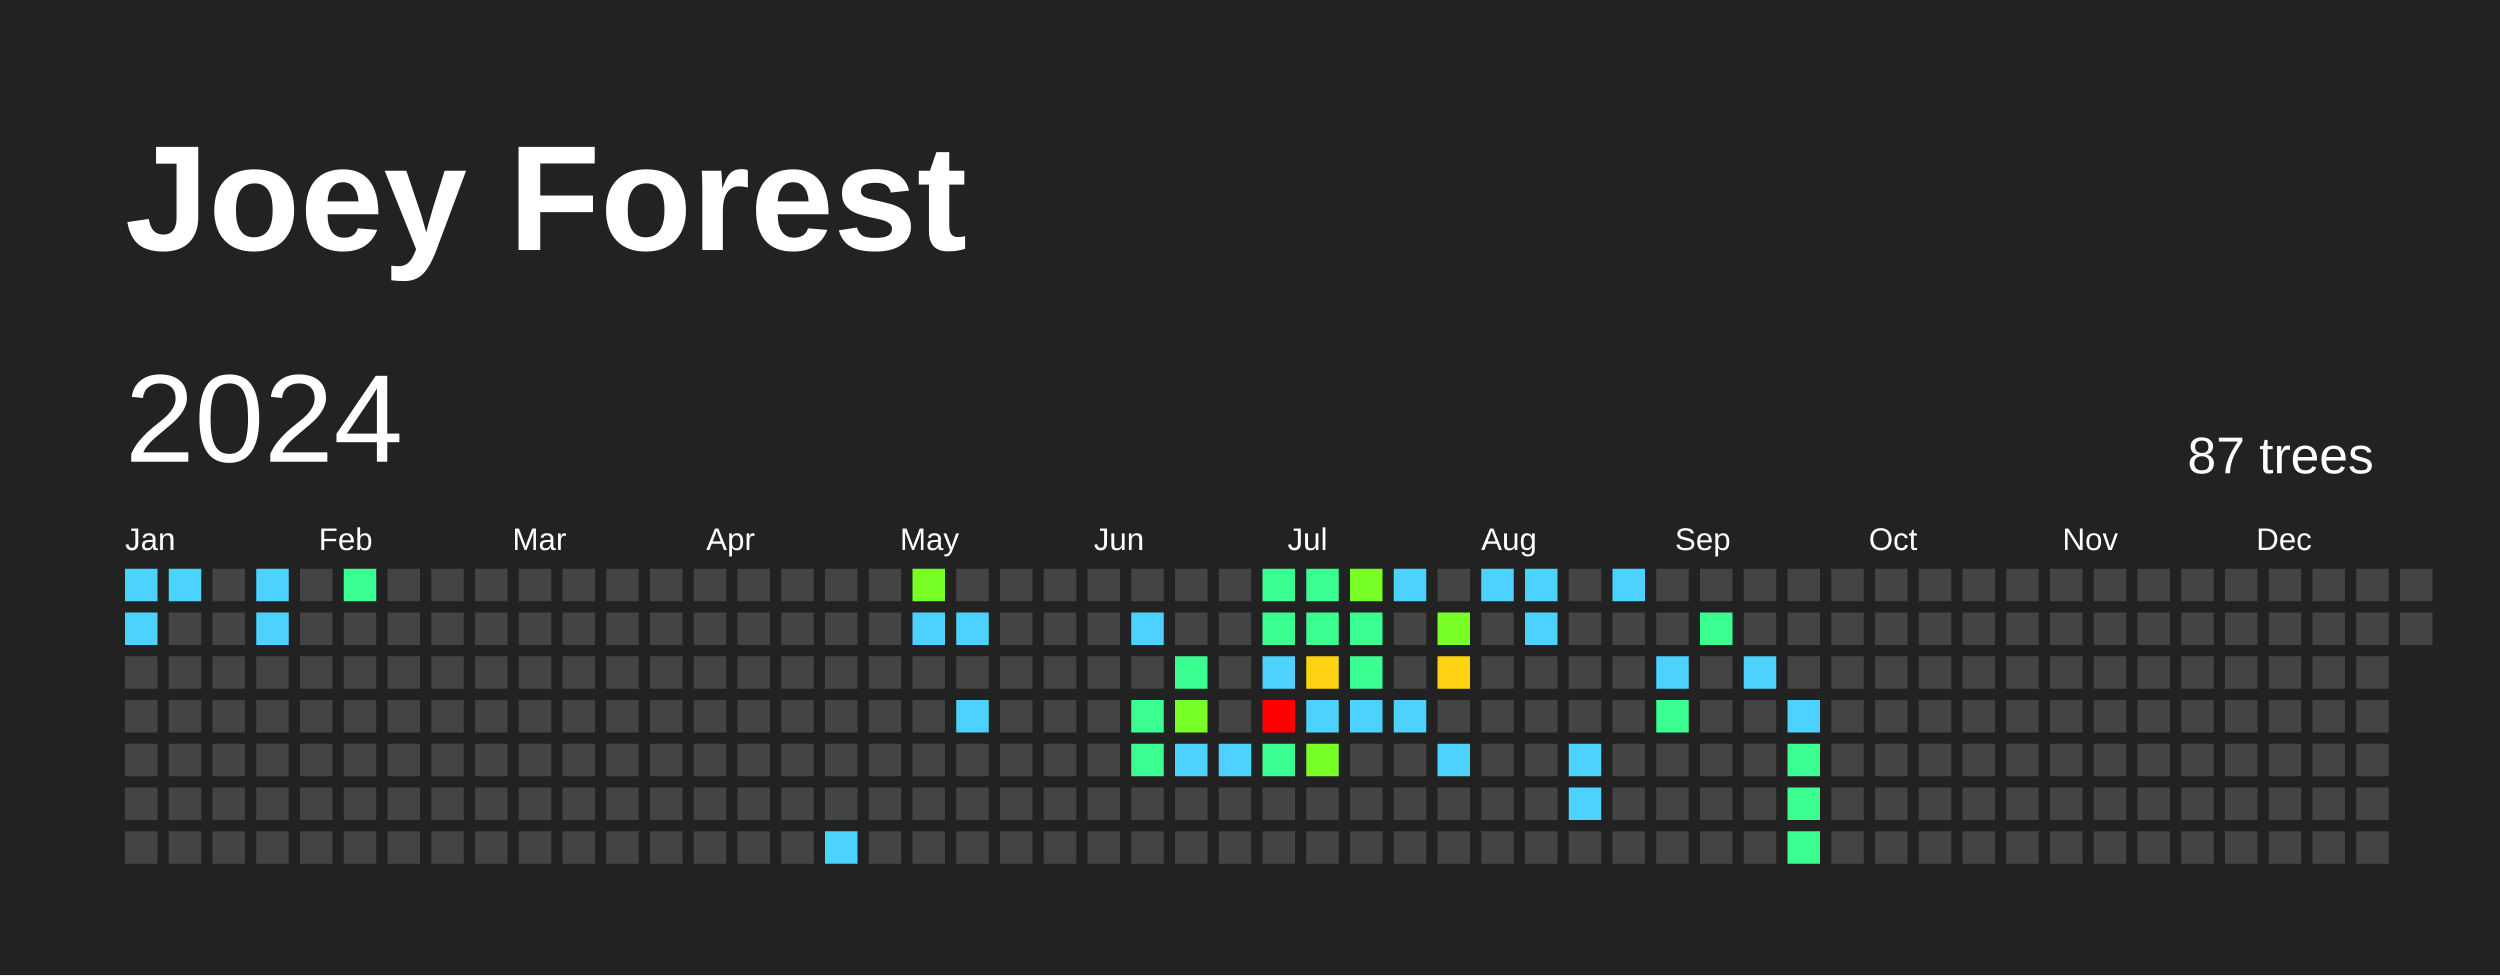
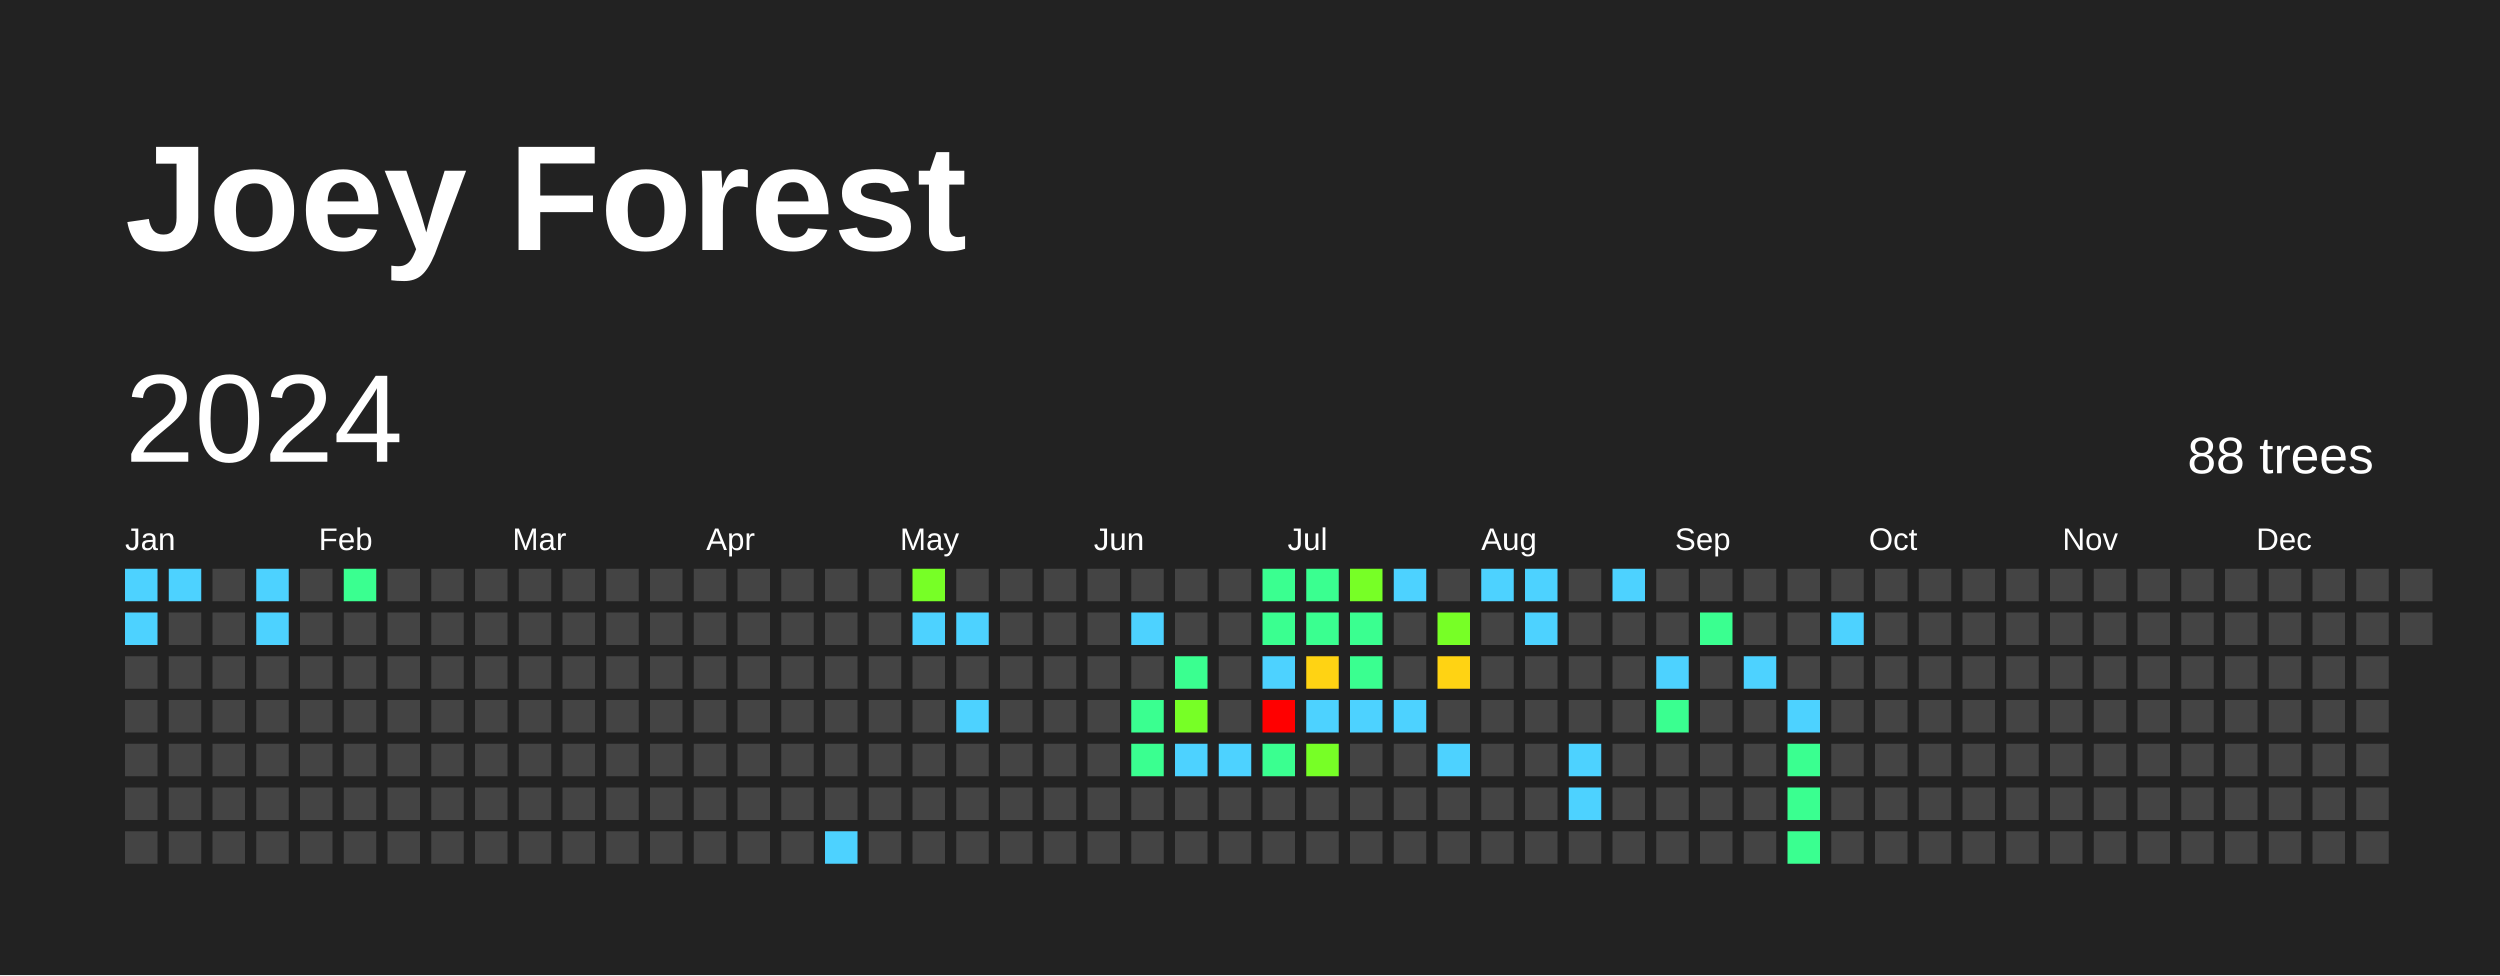
<svg xmlns="http://www.w3.org/2000/svg" baseProfile="full" height="78mm" version="1.1" viewBox="0,0,200,78" width="200mm">
  <defs />
  <rect fill="#222222" height="78" width="200" x="0" y="0" />
  <text fill="#FFFFFF" style="font-size:12px; font-family:Arial; font-weight:bold;" x="10" y="20">Joey Forest</text>
  <text dominant-baseline="hanging" fill="#FFFFFF" style="font-size:10.0px; font-family:Arial;" x="10" y="30">2024</text>
-   <text dominant-baseline="hanging" fill="#FFFFFF" style="font-size:4.125px; font-family:Arial;" x="175" y="35">87 trees</text>
+   <text dominant-baseline="hanging" fill="#FFFFFF" style="font-size:4.125px; font-family:Arial;" x="175" y="35">88 trees</text>
  <text fill="#FFFFFF" style="font-size:2.5px; font-family:Arial" x="10.0" y="44">Jan</text>
  <text fill="#FFFFFF" style="font-size:2.5px; font-family:Arial" x="25.5" y="44">Feb</text>
  <text fill="#FFFFFF" style="font-size:2.5px; font-family:Arial" x="41.0" y="44">Mar</text>
  <text fill="#FFFFFF" style="font-size:2.5px; font-family:Arial" x="56.5" y="44">Apr</text>
  <text fill="#FFFFFF" style="font-size:2.5px; font-family:Arial" x="72.0" y="44">May</text>
  <text fill="#FFFFFF" style="font-size:2.5px; font-family:Arial" x="87.5" y="44">Jun</text>
  <text fill="#FFFFFF" style="font-size:2.5px; font-family:Arial" x="103.0" y="44">Jul</text>
  <text fill="#FFFFFF" style="font-size:2.5px; font-family:Arial" x="118.5" y="44">Aug</text>
  <text fill="#FFFFFF" style="font-size:2.5px; font-family:Arial" x="134.0" y="44">Sep</text>
  <text fill="#FFFFFF" style="font-size:2.5px; font-family:Arial" x="149.5" y="44">Oct</text>
  <text fill="#FFFFFF" style="font-size:2.5px; font-family:Arial" x="165.0" y="44">Nov</text>
  <text fill="#FFFFFF" style="font-size:2.5px; font-family:Arial" x="180.5" y="44">Dec</text>
  <rect fill="#4dd2ff" height="2.6" width="2.6" x="10.0" y="45.5" />
  <rect fill="#4dd2ff" height="2.6" width="2.6" x="10.0" y="49.0" />
  <rect fill="#444444" height="2.6" width="2.6" x="10.0" y="52.5" />
  <rect fill="#444444" height="2.6" width="2.6" x="10.0" y="56.0" />
  <rect fill="#444444" height="2.6" width="2.6" x="10.0" y="59.5" />
  <rect fill="#444444" height="2.6" width="2.6" x="10.0" y="63.0" />
  <rect fill="#444444" height="2.6" width="2.6" x="10.0" y="66.5" />
  <rect fill="#4dd2ff" height="2.6" width="2.6" x="13.5" y="45.5" />
  <rect fill="#444444" height="2.6" width="2.6" x="13.5" y="49.0" />
  <rect fill="#444444" height="2.6" width="2.6" x="13.5" y="52.5" />
  <rect fill="#444444" height="2.6" width="2.6" x="13.5" y="56.0" />
  <rect fill="#444444" height="2.6" width="2.6" x="13.5" y="59.5" />
  <rect fill="#444444" height="2.6" width="2.6" x="13.5" y="63.0" />
  <rect fill="#444444" height="2.6" width="2.6" x="13.5" y="66.5" />
  <rect fill="#444444" height="2.6" width="2.6" x="17.0" y="45.5" />
  <rect fill="#444444" height="2.6" width="2.6" x="17.0" y="49.0" />
  <rect fill="#444444" height="2.6" width="2.6" x="17.0" y="52.5" />
  <rect fill="#444444" height="2.6" width="2.6" x="17.0" y="56.0" />
  <rect fill="#444444" height="2.6" width="2.6" x="17.0" y="59.5" />
  <rect fill="#444444" height="2.6" width="2.6" x="17.0" y="63.0" />
  <rect fill="#444444" height="2.6" width="2.6" x="17.0" y="66.5" />
  <rect fill="#4dd2ff" height="2.6" width="2.6" x="20.5" y="45.5" />
  <rect fill="#4dd2ff" height="2.6" width="2.6" x="20.5" y="49.0" />
  <rect fill="#444444" height="2.6" width="2.6" x="20.5" y="52.5" />
  <rect fill="#444444" height="2.6" width="2.6" x="20.5" y="56.0" />
  <rect fill="#444444" height="2.6" width="2.6" x="20.5" y="59.5" />
  <rect fill="#444444" height="2.6" width="2.6" x="20.5" y="63.0" />
  <rect fill="#444444" height="2.6" width="2.6" x="20.5" y="66.5" />
  <rect fill="#444444" height="2.6" width="2.6" x="24.0" y="45.5" />
  <rect fill="#444444" height="2.6" width="2.6" x="24.0" y="49.0" />
  <rect fill="#444444" height="2.6" width="2.6" x="24.0" y="52.5" />
  <rect fill="#444444" height="2.6" width="2.6" x="24.0" y="56.0" />
  <rect fill="#444444" height="2.6" width="2.6" x="24.0" y="59.5" />
  <rect fill="#444444" height="2.6" width="2.6" x="24.0" y="63.0" />
  <rect fill="#444444" height="2.6" width="2.6" x="24.0" y="66.5" />
  <rect fill="#3aff90" height="2.6" width="2.6" x="27.5" y="45.5" />
  <rect fill="#444444" height="2.6" width="2.6" x="27.5" y="49.0" />
  <rect fill="#444444" height="2.6" width="2.6" x="27.5" y="52.5" />
  <rect fill="#444444" height="2.6" width="2.6" x="27.5" y="56.0" />
  <rect fill="#444444" height="2.6" width="2.6" x="27.5" y="59.5" />
  <rect fill="#444444" height="2.6" width="2.6" x="27.5" y="63.0" />
  <rect fill="#444444" height="2.6" width="2.6" x="27.5" y="66.5" />
  <rect fill="#444444" height="2.6" width="2.6" x="31.0" y="45.5" />
  <rect fill="#444444" height="2.6" width="2.6" x="31.0" y="49.0" />
  <rect fill="#444444" height="2.6" width="2.6" x="31.0" y="52.5" />
  <rect fill="#444444" height="2.6" width="2.6" x="31.0" y="56.0" />
  <rect fill="#444444" height="2.6" width="2.6" x="31.0" y="59.5" />
  <rect fill="#444444" height="2.6" width="2.6" x="31.0" y="63.0" />
  <rect fill="#444444" height="2.6" width="2.6" x="31.0" y="66.5" />
  <rect fill="#444444" height="2.6" width="2.6" x="34.5" y="45.5" />
  <rect fill="#444444" height="2.6" width="2.6" x="34.5" y="49.0" />
  <rect fill="#444444" height="2.6" width="2.6" x="34.5" y="52.5" />
  <rect fill="#444444" height="2.6" width="2.6" x="34.5" y="56.0" />
  <rect fill="#444444" height="2.6" width="2.6" x="34.5" y="59.5" />
  <rect fill="#444444" height="2.6" width="2.6" x="34.5" y="63.0" />
  <rect fill="#444444" height="2.6" width="2.6" x="34.5" y="66.5" />
  <rect fill="#444444" height="2.6" width="2.6" x="38.0" y="45.5" />
  <rect fill="#444444" height="2.6" width="2.6" x="38.0" y="49.0" />
  <rect fill="#444444" height="2.6" width="2.6" x="38.0" y="52.5" />
  <rect fill="#444444" height="2.6" width="2.6" x="38.0" y="56.0" />
  <rect fill="#444444" height="2.6" width="2.6" x="38.0" y="59.5" />
  <rect fill="#444444" height="2.6" width="2.6" x="38.0" y="63.0" />
  <rect fill="#444444" height="2.6" width="2.6" x="38.0" y="66.5" />
  <rect fill="#444444" height="2.6" width="2.6" x="41.5" y="45.5" />
  <rect fill="#444444" height="2.6" width="2.6" x="41.5" y="49.0" />
  <rect fill="#444444" height="2.6" width="2.6" x="41.5" y="52.5" />
  <rect fill="#444444" height="2.6" width="2.6" x="41.5" y="56.0" />
  <rect fill="#444444" height="2.6" width="2.6" x="41.5" y="59.5" />
  <rect fill="#444444" height="2.6" width="2.6" x="41.5" y="63.0" />
  <rect fill="#444444" height="2.6" width="2.6" x="41.5" y="66.5" />
  <rect fill="#444444" height="2.6" width="2.6" x="45.0" y="45.5" />
  <rect fill="#444444" height="2.6" width="2.6" x="45.0" y="49.0" />
  <rect fill="#444444" height="2.6" width="2.6" x="45.0" y="52.5" />
  <rect fill="#444444" height="2.6" width="2.6" x="45.0" y="56.0" />
  <rect fill="#444444" height="2.6" width="2.6" x="45.0" y="59.5" />
  <rect fill="#444444" height="2.6" width="2.6" x="45.0" y="63.0" />
  <rect fill="#444444" height="2.6" width="2.6" x="45.0" y="66.5" />
  <rect fill="#444444" height="2.6" width="2.6" x="48.5" y="45.5" />
  <rect fill="#444444" height="2.6" width="2.6" x="48.5" y="49.0" />
  <rect fill="#444444" height="2.6" width="2.6" x="48.5" y="52.5" />
  <rect fill="#444444" height="2.6" width="2.6" x="48.5" y="56.0" />
  <rect fill="#444444" height="2.6" width="2.6" x="48.5" y="59.5" />
  <rect fill="#444444" height="2.6" width="2.6" x="48.5" y="63.0" />
  <rect fill="#444444" height="2.6" width="2.6" x="48.5" y="66.5" />
  <rect fill="#444444" height="2.6" width="2.6" x="52.0" y="45.5" />
  <rect fill="#444444" height="2.6" width="2.6" x="52.0" y="49.0" />
  <rect fill="#444444" height="2.6" width="2.6" x="52.0" y="52.5" />
  <rect fill="#444444" height="2.6" width="2.6" x="52.0" y="56.0" />
  <rect fill="#444444" height="2.6" width="2.6" x="52.0" y="59.5" />
  <rect fill="#444444" height="2.6" width="2.6" x="52.0" y="63.0" />
  <rect fill="#444444" height="2.6" width="2.6" x="52.0" y="66.5" />
  <rect fill="#444444" height="2.6" width="2.6" x="55.5" y="45.5" />
  <rect fill="#444444" height="2.6" width="2.6" x="55.5" y="49.0" />
  <rect fill="#444444" height="2.6" width="2.6" x="55.5" y="52.5" />
  <rect fill="#444444" height="2.6" width="2.6" x="55.5" y="56.0" />
  <rect fill="#444444" height="2.6" width="2.6" x="55.5" y="59.5" />
  <rect fill="#444444" height="2.6" width="2.6" x="55.5" y="63.0" />
  <rect fill="#444444" height="2.6" width="2.6" x="55.5" y="66.5" />
  <rect fill="#444444" height="2.6" width="2.6" x="59.0" y="45.5" />
  <rect fill="#444444" height="2.6" width="2.6" x="59.0" y="49.0" />
  <rect fill="#444444" height="2.6" width="2.6" x="59.0" y="52.5" />
  <rect fill="#444444" height="2.6" width="2.6" x="59.0" y="56.0" />
  <rect fill="#444444" height="2.6" width="2.6" x="59.0" y="59.5" />
  <rect fill="#444444" height="2.6" width="2.6" x="59.0" y="63.0" />
  <rect fill="#444444" height="2.6" width="2.6" x="59.0" y="66.5" />
  <rect fill="#444444" height="2.6" width="2.6" x="62.5" y="45.5" />
  <rect fill="#444444" height="2.6" width="2.6" x="62.5" y="49.0" />
  <rect fill="#444444" height="2.6" width="2.6" x="62.5" y="52.5" />
  <rect fill="#444444" height="2.6" width="2.6" x="62.5" y="56.0" />
  <rect fill="#444444" height="2.6" width="2.6" x="62.5" y="59.5" />
  <rect fill="#444444" height="2.6" width="2.6" x="62.5" y="63.0" />
  <rect fill="#444444" height="2.6" width="2.6" x="62.5" y="66.5" />
  <rect fill="#444444" height="2.6" width="2.6" x="66.0" y="45.5" />
  <rect fill="#444444" height="2.6" width="2.6" x="66.0" y="49.0" />
  <rect fill="#444444" height="2.6" width="2.6" x="66.0" y="52.5" />
  <rect fill="#444444" height="2.6" width="2.6" x="66.0" y="56.0" />
  <rect fill="#444444" height="2.6" width="2.6" x="66.0" y="59.5" />
  <rect fill="#444444" height="2.6" width="2.6" x="66.0" y="63.0" />
  <rect fill="#4dd2ff" height="2.6" width="2.6" x="66.0" y="66.5" />
  <rect fill="#444444" height="2.6" width="2.6" x="69.5" y="45.5" />
  <rect fill="#444444" height="2.6" width="2.6" x="69.5" y="49.0" />
  <rect fill="#444444" height="2.6" width="2.6" x="69.5" y="52.5" />
  <rect fill="#444444" height="2.6" width="2.6" x="69.5" y="56.0" />
  <rect fill="#444444" height="2.6" width="2.6" x="69.5" y="59.5" />
  <rect fill="#444444" height="2.6" width="2.6" x="69.5" y="63.0" />
  <rect fill="#444444" height="2.6" width="2.6" x="69.5" y="66.5" />
  <rect fill="#77ff26" height="2.6" width="2.6" x="73.0" y="45.5" />
  <rect fill="#4dd2ff" height="2.6" width="2.6" x="73.0" y="49.0" />
  <rect fill="#444444" height="2.6" width="2.6" x="73.0" y="52.5" />
  <rect fill="#444444" height="2.6" width="2.6" x="73.0" y="56.0" />
  <rect fill="#444444" height="2.6" width="2.6" x="73.0" y="59.5" />
  <rect fill="#444444" height="2.6" width="2.6" x="73.0" y="63.0" />
  <rect fill="#444444" height="2.6" width="2.6" x="73.0" y="66.5" />
  <rect fill="#444444" height="2.6" width="2.6" x="76.5" y="45.5" />
  <rect fill="#4dd2ff" height="2.6" width="2.6" x="76.5" y="49.0" />
  <rect fill="#444444" height="2.6" width="2.6" x="76.5" y="52.5" />
  <rect fill="#4dd2ff" height="2.6" width="2.6" x="76.5" y="56.0" />
  <rect fill="#444444" height="2.6" width="2.6" x="76.5" y="59.5" />
  <rect fill="#444444" height="2.6" width="2.6" x="76.5" y="63.0" />
  <rect fill="#444444" height="2.6" width="2.6" x="76.5" y="66.5" />
  <rect fill="#444444" height="2.6" width="2.6" x="80.0" y="45.5" />
  <rect fill="#444444" height="2.6" width="2.6" x="80.0" y="49.0" />
  <rect fill="#444444" height="2.6" width="2.6" x="80.0" y="52.5" />
  <rect fill="#444444" height="2.6" width="2.6" x="80.0" y="56.0" />
  <rect fill="#444444" height="2.6" width="2.6" x="80.0" y="59.5" />
  <rect fill="#444444" height="2.6" width="2.6" x="80.0" y="63.0" />
  <rect fill="#444444" height="2.6" width="2.6" x="80.0" y="66.5" />
  <rect fill="#444444" height="2.6" width="2.6" x="83.5" y="45.5" />
  <rect fill="#444444" height="2.6" width="2.6" x="83.5" y="49.0" />
  <rect fill="#444444" height="2.6" width="2.6" x="83.5" y="52.5" />
  <rect fill="#444444" height="2.6" width="2.6" x="83.5" y="56.0" />
  <rect fill="#444444" height="2.6" width="2.6" x="83.5" y="59.5" />
  <rect fill="#444444" height="2.6" width="2.6" x="83.5" y="63.0" />
  <rect fill="#444444" height="2.6" width="2.6" x="83.5" y="66.5" />
  <rect fill="#444444" height="2.6" width="2.6" x="87.0" y="45.5" />
  <rect fill="#444444" height="2.6" width="2.6" x="87.0" y="49.0" />
  <rect fill="#444444" height="2.6" width="2.6" x="87.0" y="52.5" />
  <rect fill="#444444" height="2.6" width="2.6" x="87.0" y="56.0" />
  <rect fill="#444444" height="2.6" width="2.6" x="87.0" y="59.5" />
  <rect fill="#444444" height="2.6" width="2.6" x="87.0" y="63.0" />
  <rect fill="#444444" height="2.6" width="2.6" x="87.0" y="66.5" />
  <rect fill="#444444" height="2.6" width="2.6" x="90.5" y="45.5" />
  <rect fill="#4dd2ff" height="2.6" width="2.6" x="90.5" y="49.0" />
  <rect fill="#444444" height="2.6" width="2.6" x="90.5" y="52.5" />
  <rect fill="#3aff90" height="2.6" width="2.6" x="90.5" y="56.0" />
  <rect fill="#3aff90" height="2.6" width="2.6" x="90.5" y="59.5" />
  <rect fill="#444444" height="2.6" width="2.6" x="90.5" y="63.0" />
  <rect fill="#444444" height="2.6" width="2.6" x="90.5" y="66.5" />
  <rect fill="#444444" height="2.6" width="2.6" x="94.0" y="45.5" />
  <rect fill="#444444" height="2.6" width="2.6" x="94.0" y="49.0" />
  <rect fill="#3aff90" height="2.6" width="2.6" x="94.0" y="52.5" />
  <rect fill="#77ff26" height="2.6" width="2.6" x="94.0" y="56.0" />
  <rect fill="#4dd2ff" height="2.6" width="2.6" x="94.0" y="59.5" />
  <rect fill="#444444" height="2.6" width="2.6" x="94.0" y="63.0" />
  <rect fill="#444444" height="2.6" width="2.6" x="94.0" y="66.5" />
  <rect fill="#444444" height="2.6" width="2.6" x="97.5" y="45.5" />
  <rect fill="#444444" height="2.6" width="2.6" x="97.5" y="49.0" />
  <rect fill="#444444" height="2.6" width="2.6" x="97.5" y="52.5" />
  <rect fill="#444444" height="2.6" width="2.6" x="97.5" y="56.0" />
  <rect fill="#4dd2ff" height="2.6" width="2.6" x="97.5" y="59.5" />
  <rect fill="#444444" height="2.6" width="2.6" x="97.5" y="63.0" />
  <rect fill="#444444" height="2.6" width="2.6" x="97.5" y="66.5" />
  <rect fill="#3aff90" height="2.6" width="2.6" x="101.0" y="45.5" />
  <rect fill="#3aff90" height="2.6" width="2.6" x="101.0" y="49.0" />
  <rect fill="#4dd2ff" height="2.6" width="2.6" x="101.0" y="52.5" />
  <rect fill="red" height="2.6" width="2.6" x="101.0" y="56.0" />
  <rect fill="#3aff90" height="2.6" width="2.6" x="101.0" y="59.5" />
  <rect fill="#444444" height="2.6" width="2.6" x="101.0" y="63.0" />
  <rect fill="#444444" height="2.6" width="2.6" x="101.0" y="66.5" />
  <rect fill="#3aff90" height="2.6" width="2.6" x="104.5" y="45.5" />
  <rect fill="#3aff90" height="2.6" width="2.6" x="104.5" y="49.0" />
  <rect fill="#ffd313" height="2.6" width="2.6" x="104.5" y="52.5" />
  <rect fill="#4dd2ff" height="2.6" width="2.6" x="104.5" y="56.0" />
  <rect fill="#77ff26" height="2.6" width="2.6" x="104.5" y="59.5" />
  <rect fill="#444444" height="2.6" width="2.6" x="104.5" y="63.0" />
  <rect fill="#444444" height="2.6" width="2.6" x="104.5" y="66.5" />
  <rect fill="#77ff26" height="2.6" width="2.6" x="108.0" y="45.5" />
  <rect fill="#3aff90" height="2.6" width="2.6" x="108.0" y="49.0" />
  <rect fill="#3aff90" height="2.6" width="2.6" x="108.0" y="52.5" />
  <rect fill="#4dd2ff" height="2.6" width="2.6" x="108.0" y="56.0" />
  <rect fill="#444444" height="2.6" width="2.6" x="108.0" y="59.5" />
  <rect fill="#444444" height="2.6" width="2.6" x="108.0" y="63.0" />
  <rect fill="#444444" height="2.6" width="2.6" x="108.0" y="66.5" />
  <rect fill="#4dd2ff" height="2.6" width="2.6" x="111.5" y="45.5" />
  <rect fill="#444444" height="2.6" width="2.6" x="111.5" y="49.0" />
  <rect fill="#444444" height="2.6" width="2.6" x="111.5" y="52.5" />
  <rect fill="#4dd2ff" height="2.6" width="2.6" x="111.5" y="56.0" />
  <rect fill="#444444" height="2.6" width="2.6" x="111.5" y="59.5" />
  <rect fill="#444444" height="2.6" width="2.6" x="111.5" y="63.0" />
  <rect fill="#444444" height="2.6" width="2.6" x="111.5" y="66.5" />
  <rect fill="#444444" height="2.6" width="2.6" x="115.0" y="45.5" />
  <rect fill="#77ff26" height="2.6" width="2.6" x="115.0" y="49.0" />
  <rect fill="#ffd313" height="2.6" width="2.6" x="115.0" y="52.5" />
  <rect fill="#444444" height="2.6" width="2.6" x="115.0" y="56.0" />
  <rect fill="#4dd2ff" height="2.6" width="2.6" x="115.0" y="59.5" />
  <rect fill="#444444" height="2.6" width="2.6" x="115.0" y="63.0" />
  <rect fill="#444444" height="2.6" width="2.6" x="115.0" y="66.5" />
  <rect fill="#4dd2ff" height="2.6" width="2.6" x="118.5" y="45.5" />
  <rect fill="#444444" height="2.6" width="2.6" x="118.5" y="49.0" />
  <rect fill="#444444" height="2.6" width="2.6" x="118.5" y="52.5" />
  <rect fill="#444444" height="2.6" width="2.6" x="118.5" y="56.0" />
  <rect fill="#444444" height="2.6" width="2.6" x="118.5" y="59.5" />
  <rect fill="#444444" height="2.6" width="2.6" x="118.5" y="63.0" />
  <rect fill="#444444" height="2.6" width="2.6" x="118.5" y="66.5" />
  <rect fill="#4dd2ff" height="2.6" width="2.6" x="122.0" y="45.5" />
  <rect fill="#4dd2ff" height="2.6" width="2.6" x="122.0" y="49.0" />
  <rect fill="#444444" height="2.6" width="2.6" x="122.0" y="52.5" />
  <rect fill="#444444" height="2.6" width="2.6" x="122.0" y="56.0" />
  <rect fill="#444444" height="2.6" width="2.6" x="122.0" y="59.5" />
  <rect fill="#444444" height="2.6" width="2.6" x="122.0" y="63.0" />
  <rect fill="#444444" height="2.6" width="2.6" x="122.0" y="66.5" />
  <rect fill="#444444" height="2.6" width="2.6" x="125.5" y="45.5" />
  <rect fill="#444444" height="2.6" width="2.6" x="125.5" y="49.0" />
  <rect fill="#444444" height="2.6" width="2.6" x="125.5" y="52.5" />
  <rect fill="#444444" height="2.6" width="2.6" x="125.5" y="56.0" />
  <rect fill="#4dd2ff" height="2.6" width="2.6" x="125.5" y="59.5" />
  <rect fill="#4dd2ff" height="2.6" width="2.6" x="125.5" y="63.0" />
  <rect fill="#444444" height="2.6" width="2.6" x="125.5" y="66.5" />
  <rect fill="#4dd2ff" height="2.6" width="2.6" x="129.0" y="45.5" />
  <rect fill="#444444" height="2.6" width="2.6" x="129.0" y="49.0" />
  <rect fill="#444444" height="2.6" width="2.6" x="129.0" y="52.5" />
  <rect fill="#444444" height="2.6" width="2.6" x="129.0" y="56.0" />
  <rect fill="#444444" height="2.6" width="2.6" x="129.0" y="59.5" />
  <rect fill="#444444" height="2.6" width="2.6" x="129.0" y="63.0" />
  <rect fill="#444444" height="2.6" width="2.6" x="129.0" y="66.5" />
  <rect fill="#444444" height="2.6" width="2.6" x="132.5" y="45.5" />
  <rect fill="#444444" height="2.6" width="2.6" x="132.5" y="49.0" />
  <rect fill="#4dd2ff" height="2.6" width="2.6" x="132.5" y="52.5" />
  <rect fill="#3aff90" height="2.6" width="2.6" x="132.5" y="56.0" />
  <rect fill="#444444" height="2.6" width="2.6" x="132.5" y="59.5" />
  <rect fill="#444444" height="2.6" width="2.6" x="132.5" y="63.0" />
  <rect fill="#444444" height="2.6" width="2.6" x="132.5" y="66.5" />
  <rect fill="#444444" height="2.6" width="2.6" x="136.0" y="45.5" />
  <rect fill="#3aff90" height="2.6" width="2.6" x="136.0" y="49.0" />
  <rect fill="#444444" height="2.6" width="2.6" x="136.0" y="52.5" />
  <rect fill="#444444" height="2.6" width="2.6" x="136.0" y="56.0" />
  <rect fill="#444444" height="2.6" width="2.6" x="136.0" y="59.5" />
  <rect fill="#444444" height="2.6" width="2.6" x="136.0" y="63.0" />
  <rect fill="#444444" height="2.6" width="2.6" x="136.0" y="66.5" />
  <rect fill="#444444" height="2.6" width="2.6" x="139.5" y="45.5" />
  <rect fill="#444444" height="2.6" width="2.6" x="139.5" y="49.0" />
  <rect fill="#4dd2ff" height="2.6" width="2.6" x="139.5" y="52.5" />
  <rect fill="#444444" height="2.6" width="2.6" x="139.5" y="56.0" />
  <rect fill="#444444" height="2.6" width="2.6" x="139.5" y="59.5" />
  <rect fill="#444444" height="2.6" width="2.6" x="139.5" y="63.0" />
  <rect fill="#444444" height="2.6" width="2.6" x="139.5" y="66.5" />
  <rect fill="#444444" height="2.6" width="2.6" x="143.0" y="45.5" />
  <rect fill="#444444" height="2.6" width="2.6" x="143.0" y="49.0" />
  <rect fill="#444444" height="2.6" width="2.6" x="143.0" y="52.5" />
  <rect fill="#4dd2ff" height="2.6" width="2.6" x="143.0" y="56.0" />
  <rect fill="#3aff90" height="2.6" width="2.6" x="143.0" y="59.5" />
  <rect fill="#3aff90" height="2.6" width="2.6" x="143.0" y="63.0" />
  <rect fill="#3aff90" height="2.6" width="2.6" x="143.0" y="66.5" />
  <rect fill="#444444" height="2.6" width="2.6" x="146.5" y="45.5" />
-   <rect fill="#444444" height="2.6" width="2.6" x="146.5" y="49.0" />
+   <rect fill="#4dd2ff" height="2.6" width="2.6" x="146.5" y="49.0" />
  <rect fill="#444444" height="2.6" width="2.6" x="146.5" y="52.5" />
  <rect fill="#444444" height="2.6" width="2.6" x="146.5" y="56.0" />
  <rect fill="#444444" height="2.6" width="2.6" x="146.5" y="59.5" />
  <rect fill="#444444" height="2.6" width="2.6" x="146.5" y="63.0" />
  <rect fill="#444444" height="2.6" width="2.6" x="146.5" y="66.5" />
  <rect fill="#444444" height="2.6" width="2.6" x="150.0" y="45.5" />
  <rect fill="#444444" height="2.6" width="2.6" x="150.0" y="49.0" />
  <rect fill="#444444" height="2.6" width="2.6" x="150.0" y="52.5" />
  <rect fill="#444444" height="2.6" width="2.6" x="150.0" y="56.0" />
  <rect fill="#444444" height="2.6" width="2.6" x="150.0" y="59.5" />
  <rect fill="#444444" height="2.6" width="2.6" x="150.0" y="63.0" />
  <rect fill="#444444" height="2.6" width="2.6" x="150.0" y="66.5" />
  <rect fill="#444444" height="2.6" width="2.6" x="153.5" y="45.5" />
  <rect fill="#444444" height="2.6" width="2.6" x="153.5" y="49.0" />
  <rect fill="#444444" height="2.6" width="2.6" x="153.5" y="52.5" />
  <rect fill="#444444" height="2.6" width="2.6" x="153.5" y="56.0" />
  <rect fill="#444444" height="2.6" width="2.6" x="153.5" y="59.5" />
  <rect fill="#444444" height="2.6" width="2.6" x="153.5" y="63.0" />
  <rect fill="#444444" height="2.6" width="2.6" x="153.5" y="66.5" />
  <rect fill="#444444" height="2.6" width="2.6" x="157.0" y="45.5" />
  <rect fill="#444444" height="2.6" width="2.6" x="157.0" y="49.0" />
  <rect fill="#444444" height="2.6" width="2.6" x="157.0" y="52.5" />
  <rect fill="#444444" height="2.6" width="2.6" x="157.0" y="56.0" />
  <rect fill="#444444" height="2.6" width="2.6" x="157.0" y="59.5" />
  <rect fill="#444444" height="2.6" width="2.6" x="157.0" y="63.0" />
  <rect fill="#444444" height="2.6" width="2.6" x="157.0" y="66.5" />
  <rect fill="#444444" height="2.6" width="2.6" x="160.5" y="45.5" />
  <rect fill="#444444" height="2.6" width="2.6" x="160.5" y="49.0" />
  <rect fill="#444444" height="2.6" width="2.6" x="160.5" y="52.5" />
  <rect fill="#444444" height="2.6" width="2.6" x="160.5" y="56.0" />
  <rect fill="#444444" height="2.6" width="2.6" x="160.5" y="59.5" />
  <rect fill="#444444" height="2.6" width="2.6" x="160.5" y="63.0" />
  <rect fill="#444444" height="2.6" width="2.6" x="160.5" y="66.5" />
  <rect fill="#444444" height="2.6" width="2.6" x="164.0" y="45.5" />
  <rect fill="#444444" height="2.6" width="2.6" x="164.0" y="49.0" />
  <rect fill="#444444" height="2.6" width="2.6" x="164.0" y="52.5" />
  <rect fill="#444444" height="2.6" width="2.6" x="164.0" y="56.0" />
  <rect fill="#444444" height="2.6" width="2.6" x="164.0" y="59.5" />
  <rect fill="#444444" height="2.6" width="2.6" x="164.0" y="63.0" />
  <rect fill="#444444" height="2.6" width="2.6" x="164.0" y="66.5" />
  <rect fill="#444444" height="2.6" width="2.6" x="167.5" y="45.5" />
  <rect fill="#444444" height="2.6" width="2.6" x="167.5" y="49.0" />
  <rect fill="#444444" height="2.6" width="2.6" x="167.5" y="52.5" />
  <rect fill="#444444" height="2.6" width="2.6" x="167.5" y="56.0" />
  <rect fill="#444444" height="2.6" width="2.6" x="167.5" y="59.5" />
  <rect fill="#444444" height="2.6" width="2.6" x="167.5" y="63.0" />
  <rect fill="#444444" height="2.6" width="2.6" x="167.5" y="66.5" />
  <rect fill="#444444" height="2.6" width="2.6" x="171.0" y="45.5" />
  <rect fill="#444444" height="2.6" width="2.6" x="171.0" y="49.0" />
  <rect fill="#444444" height="2.6" width="2.6" x="171.0" y="52.5" />
  <rect fill="#444444" height="2.6" width="2.6" x="171.0" y="56.0" />
  <rect fill="#444444" height="2.6" width="2.6" x="171.0" y="59.5" />
  <rect fill="#444444" height="2.6" width="2.6" x="171.0" y="63.0" />
  <rect fill="#444444" height="2.6" width="2.6" x="171.0" y="66.5" />
  <rect fill="#444444" height="2.6" width="2.6" x="174.5" y="45.5" />
  <rect fill="#444444" height="2.6" width="2.6" x="174.5" y="49.0" />
  <rect fill="#444444" height="2.6" width="2.6" x="174.5" y="52.5" />
  <rect fill="#444444" height="2.6" width="2.6" x="174.5" y="56.0" />
  <rect fill="#444444" height="2.6" width="2.6" x="174.5" y="59.5" />
  <rect fill="#444444" height="2.6" width="2.6" x="174.5" y="63.0" />
  <rect fill="#444444" height="2.6" width="2.6" x="174.5" y="66.5" />
  <rect fill="#444444" height="2.6" width="2.6" x="178.0" y="45.5" />
  <rect fill="#444444" height="2.6" width="2.6" x="178.0" y="49.0" />
  <rect fill="#444444" height="2.6" width="2.6" x="178.0" y="52.5" />
  <rect fill="#444444" height="2.6" width="2.6" x="178.0" y="56.0" />
  <rect fill="#444444" height="2.6" width="2.6" x="178.0" y="59.5" />
  <rect fill="#444444" height="2.6" width="2.6" x="178.0" y="63.0" />
  <rect fill="#444444" height="2.6" width="2.6" x="178.0" y="66.5" />
  <rect fill="#444444" height="2.6" width="2.6" x="181.5" y="45.5" />
  <rect fill="#444444" height="2.6" width="2.6" x="181.5" y="49.0" />
  <rect fill="#444444" height="2.6" width="2.6" x="181.5" y="52.5" />
  <rect fill="#444444" height="2.6" width="2.6" x="181.5" y="56.0" />
  <rect fill="#444444" height="2.6" width="2.6" x="181.5" y="59.5" />
  <rect fill="#444444" height="2.6" width="2.6" x="181.5" y="63.0" />
  <rect fill="#444444" height="2.6" width="2.6" x="181.5" y="66.5" />
  <rect fill="#444444" height="2.6" width="2.6" x="185.0" y="45.5" />
  <rect fill="#444444" height="2.6" width="2.6" x="185.0" y="49.0" />
  <rect fill="#444444" height="2.6" width="2.6" x="185.0" y="52.5" />
  <rect fill="#444444" height="2.6" width="2.6" x="185.0" y="56.0" />
  <rect fill="#444444" height="2.6" width="2.6" x="185.0" y="59.5" />
  <rect fill="#444444" height="2.6" width="2.6" x="185.0" y="63.0" />
  <rect fill="#444444" height="2.6" width="2.6" x="185.0" y="66.5" />
  <rect fill="#444444" height="2.6" width="2.6" x="188.5" y="45.5" />
  <rect fill="#444444" height="2.6" width="2.6" x="188.5" y="49.0" />
  <rect fill="#444444" height="2.6" width="2.6" x="188.5" y="52.5" />
  <rect fill="#444444" height="2.6" width="2.6" x="188.5" y="56.0" />
  <rect fill="#444444" height="2.6" width="2.6" x="188.5" y="59.5" />
  <rect fill="#444444" height="2.6" width="2.6" x="188.5" y="63.0" />
  <rect fill="#444444" height="2.6" width="2.6" x="188.5" y="66.5" />
  <rect fill="#444444" height="2.6" width="2.6" x="192.0" y="45.5" />
  <rect fill="#444444" height="2.6" width="2.6" x="192.0" y="49.0" />
</svg>
